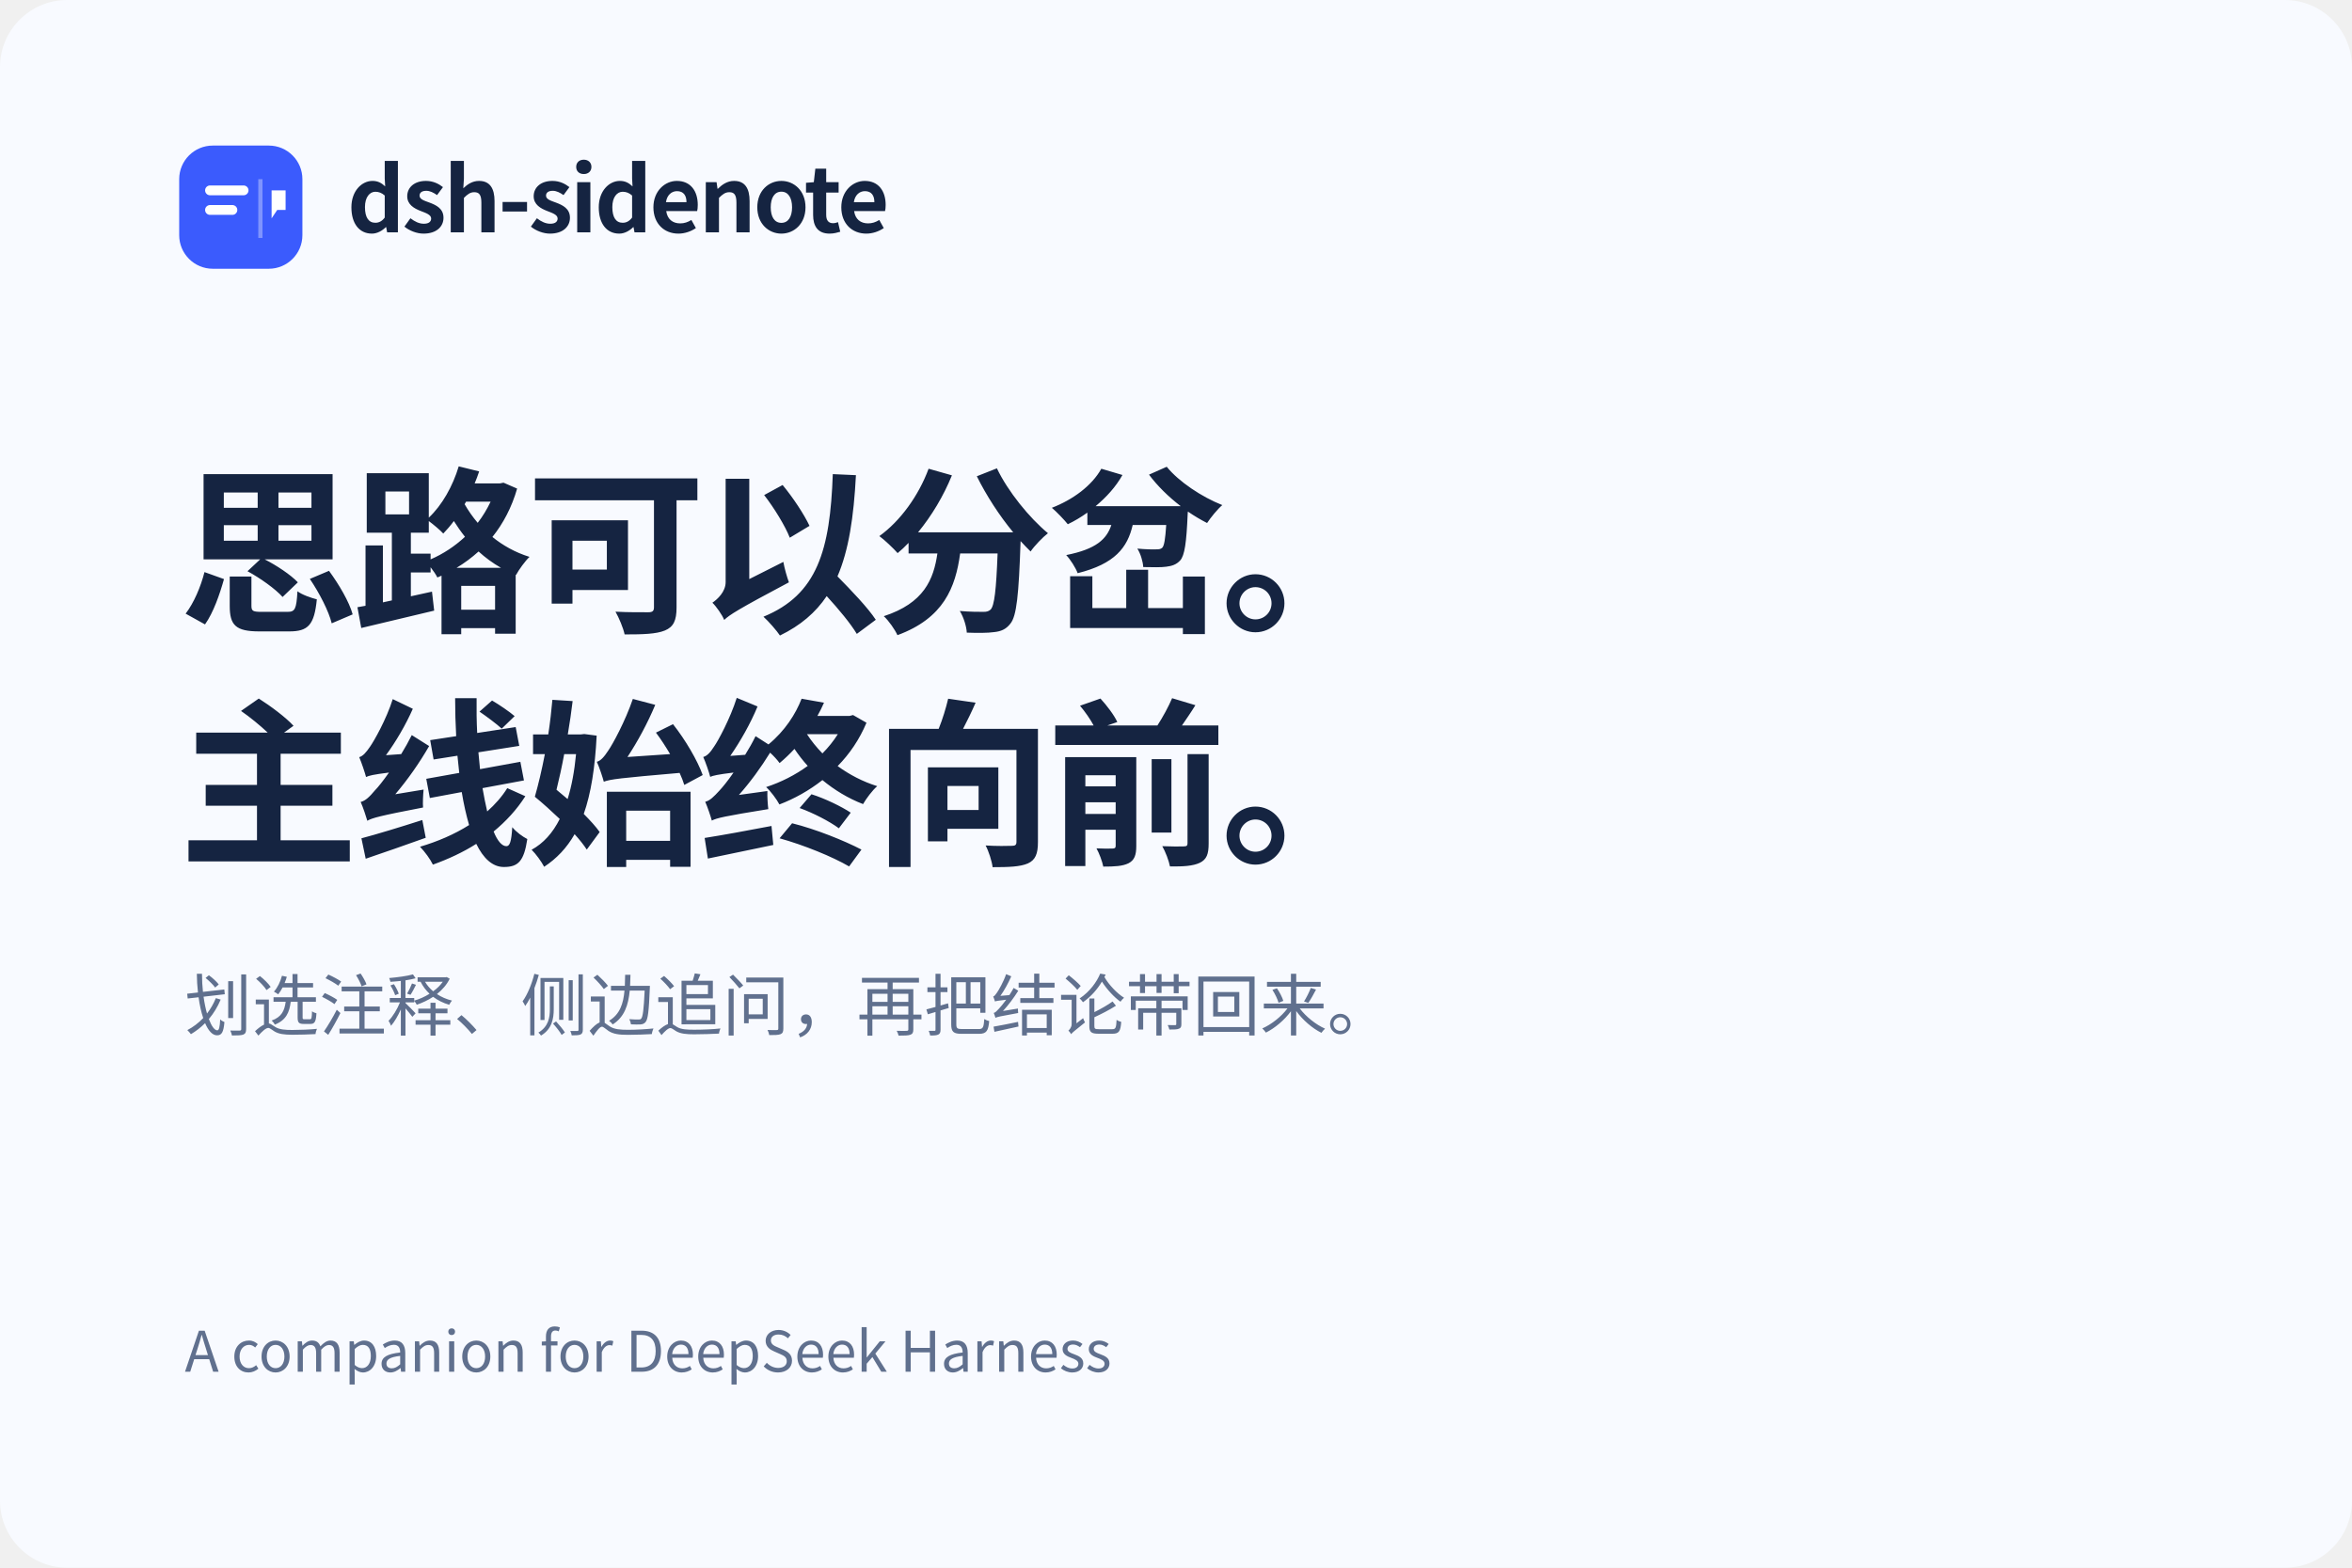
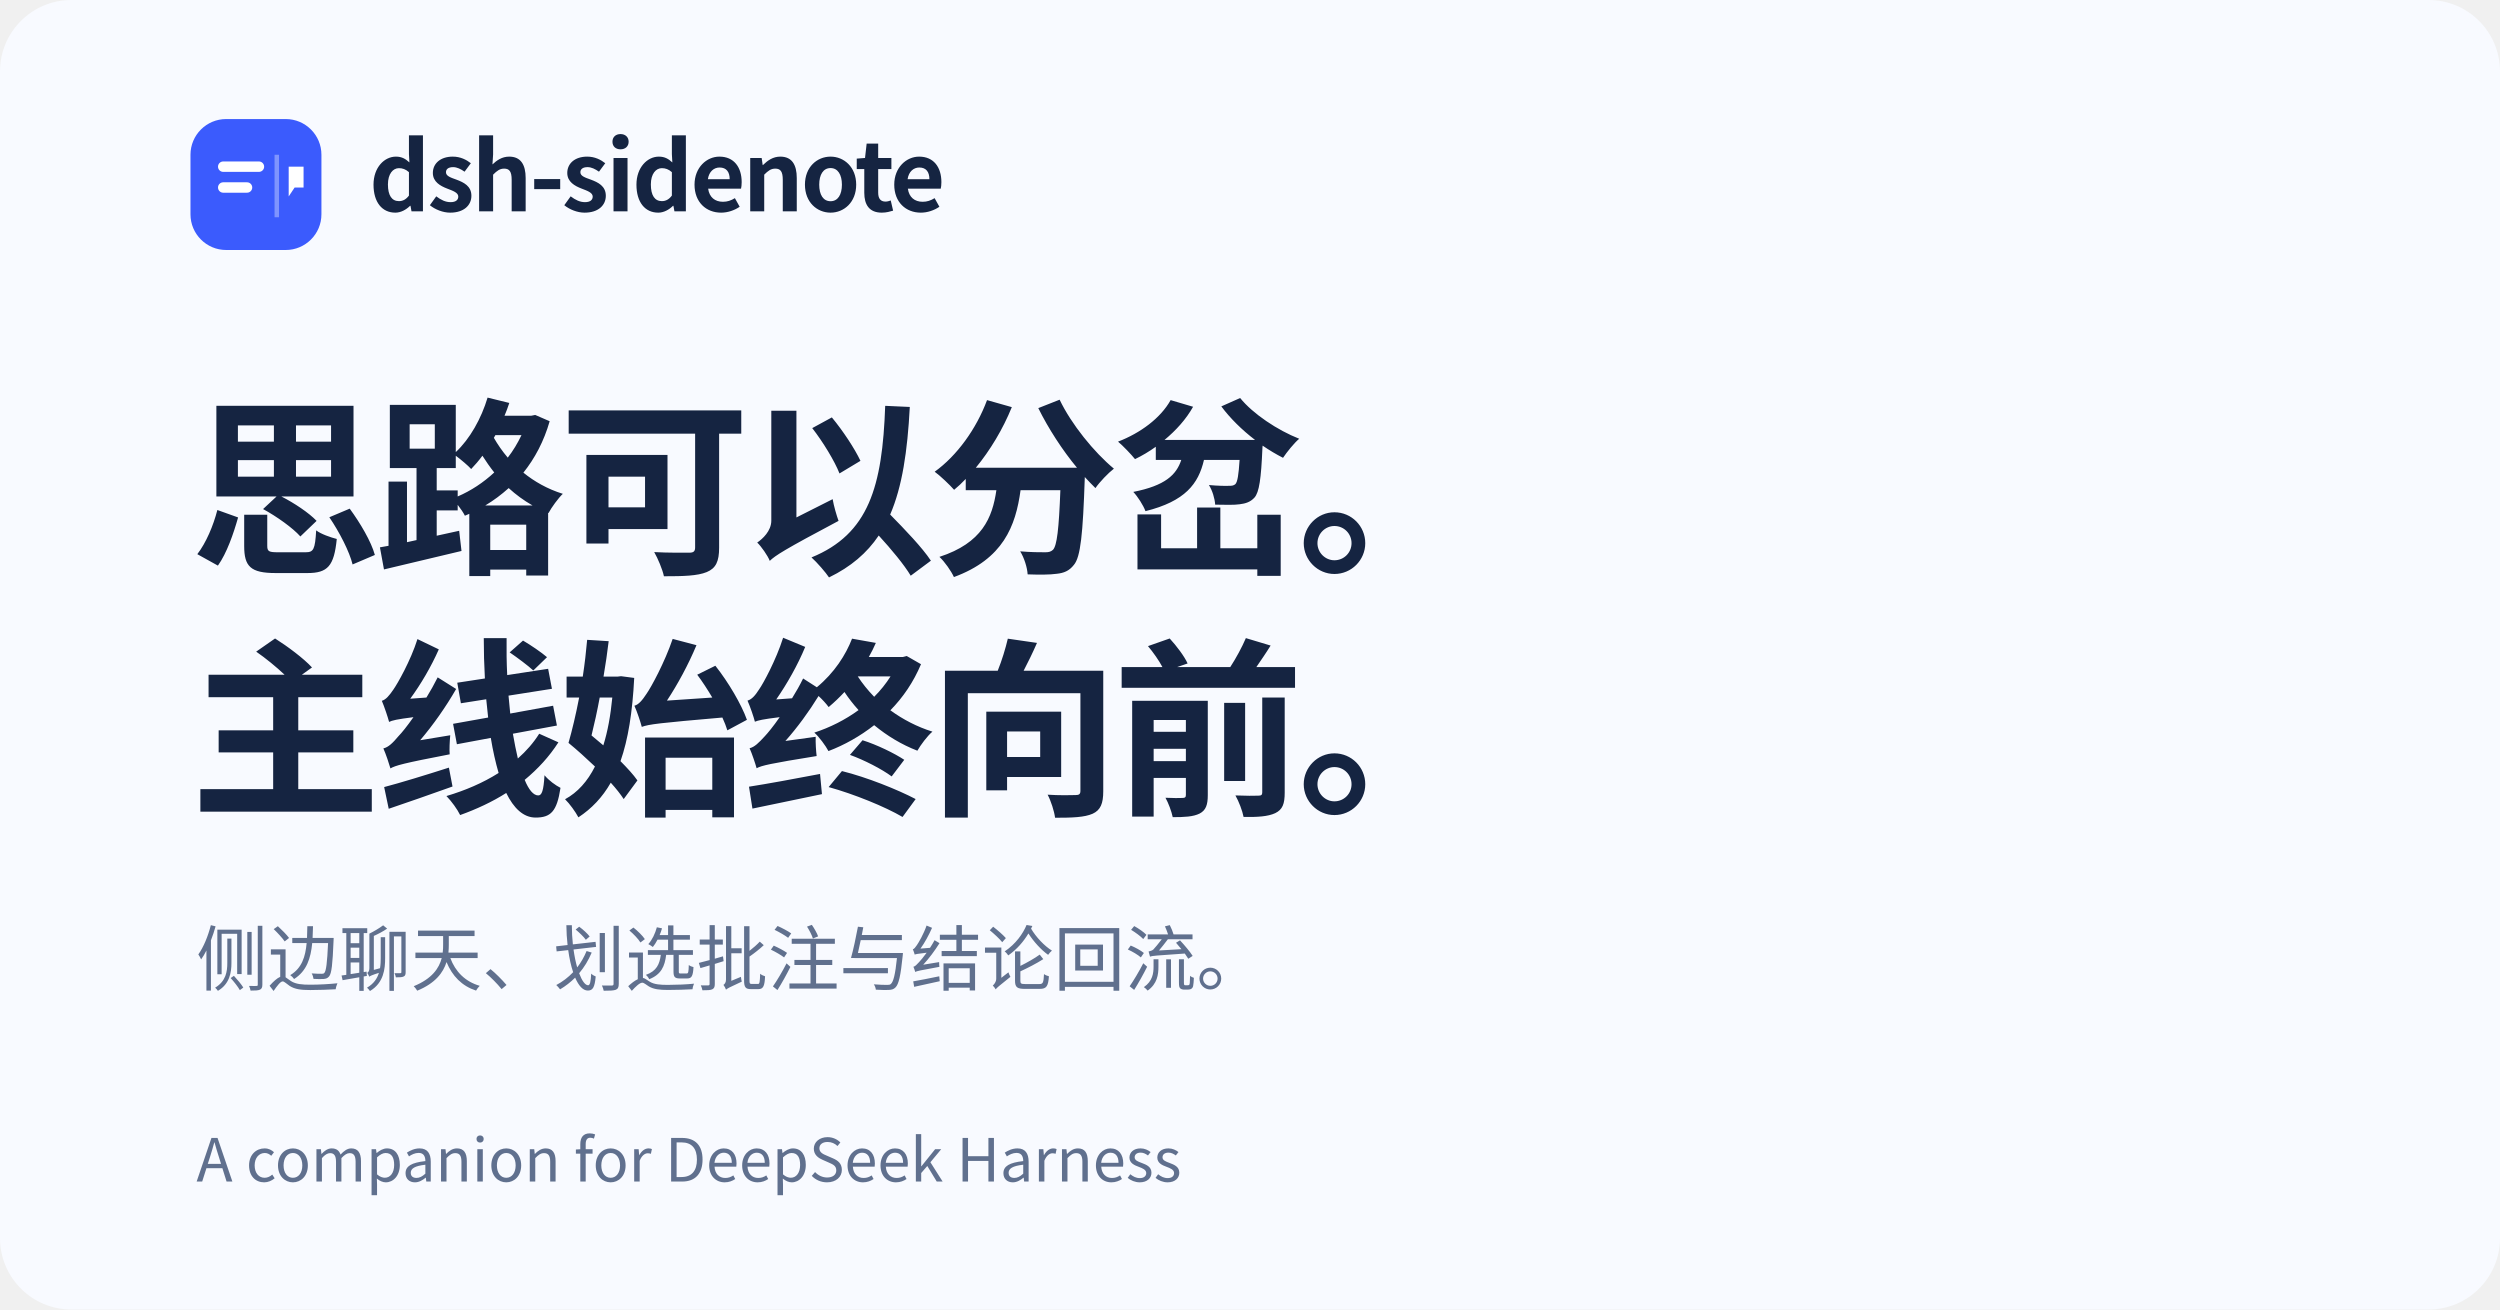
- <svg xmlns="http://www.w3.org/2000/svg" width="840" height="560" viewBox="0 0 840 560" role="img" aria-labelledby="title desc" xml:lang="zh-CN">
-   <rect width="840" height="560" rx="24" fill="#F8FAFF" />
-   <path d="M840 0h576a24 24 0 0 1 24 24v512a24 24 0 0 1-24 24H840Z" fill="#EAF0FF" />
+ <svg xmlns="http://www.w3.org/2000/svg" width="840" height="440" viewBox="0 0 840 440" role="img" aria-labelledby="title desc" xml:lang="zh-CN">
+   <rect width="840" height="440" rx="24" fill="#F8FAFF" />
+   <path d="M840 0h576a24 24 0 0 1 24 24v392a24 24 0 0 1-24 24H840Z" fill="#EAF0FF" />
  <g font-family="-apple-system, BlinkMacSystemFont, 'Segoe UI', 'PingFang SC', 'Noto Sans CJK SC', sans-serif">
-     <g transform="translate(64 52)">
+     <g transform="translate(64 40)">
      <rect width="44" height="44" rx="12" fill="#3B5BFD" />
      <path d="M11 16h12m-12 7h8" stroke="white" stroke-width="3.5" stroke-linecap="round" />
      <path d="M29 12v21" stroke="white" stroke-opacity=".35" stroke-width="1.5" />
      <path d="M33 16h5v7h-3l-2 3Z" fill="white" />
      <text x="60" y="31" font-size="32" font-weight="650" letter-spacing="-1" fill="#152441">dsh-sidenote</text>
    </g>
-     <text x="64" y="221" fill="#152441" font-size="64" font-weight="700" letter-spacing="-2">思路可以分岔。</text>
-     <text x="64" y="304" fill="#152441" font-size="64" font-weight="700" letter-spacing="-2">主线始终向前。</text>
-     <text x="66" y="368" fill="#60708E" font-size="24">划选注释、侧边追问，再把结论带回来。</text>
-     <text x="66" y="490" fill="#60708E" font-size="20">A companion for DeepSeek Harness</text>
-     <path d="M908 185H1366" fill="none" stroke="#152441" stroke-width="6" stroke-linecap="round" />
-     <path d="M960 185C1012 185 988 366 1060 366H1160C1236 366 1228 185 1304 185" fill="none" stroke="#3B5BFD" stroke-width="6" stroke-linecap="round" />
-     <path d="m1354 175 12 10-12 10" fill="none" stroke="#152441" stroke-width="4" stroke-linecap="round" stroke-linejoin="round" />
-     <circle cx="960" cy="185" r="11" fill="#F8FAFF" stroke="#152441" stroke-width="5" />
-     <circle cx="1304" cy="185" r="11" fill="#F8FAFF" stroke="#152441" stroke-width="5" />
-     <rect x="924" y="111" width="134" height="42" rx="21" fill="#152441" />
-     <text x="991" y="139" fill="white" font-size="18" font-weight="600" text-anchor="middle">主对话</text>
-     <rect x="1019" y="308" width="184" height="112" rx="18" fill="white" stroke="#C9D5FA" stroke-width="1.5" />
-     <path d="M1043 335h24m-24 9h15" stroke="#3B5BFD" stroke-width="3" stroke-linecap="round" />
-     <text x="1042" y="388" fill="#152441" font-size="23" font-weight="600">侧边追问</text>
-     <rect x="1211" y="227" width="172" height="43" rx="21.5" fill="#DDE6FF" />
-     <text x="1297" y="255" fill="#304DCE" font-size="18" font-weight="600" text-anchor="middle">结论回流</text>
+     <text x="64" y="188" fill="#152441" font-size="64" font-weight="700" letter-spacing="-2">思路可以分岔。</text>
+     <text x="64" y="269" fill="#152441" font-size="64" font-weight="700" letter-spacing="-2">主线始终向前。</text>
+     <text x="66" y="331" fill="#60708E" font-size="24">侧边聊天、划选批注与结论回流。</text>
+     <text x="66" y="397" fill="#60708E" font-size="20">A companion for DeepSeek Harness</text>
+     <g fill="none" stroke="#3B5BFD" stroke-width="3.5" stroke-linecap="round" stroke-linejoin="round">
+       <path d="M918 88h42a8 8 0 0 1 8 8v28a8 8 0 0 1-8 8h-20l-16 13v-13h-6a8 8 0 0 1-8-8V96a8 8 0 0 1 8-8Z" />
+       <path d="M923 103h31m-31 12h21" />
+       <path d="M915 198h45m-45 16h29m-29 16h18" />
+       <path d="m948 238 16-16 8 8-16 16-12 4Z" />
+       <path d="M918 306v50m45-25h-34m12-12-12 12 12 12" />
+     </g>
+     <g fill="#152441" font-size="30" font-weight="600">
+       <text x="1006" y="126">侧边聊天</text>
+       <text x="1006" y="234">划选批注</text>
+       <text x="1006" y="342">结论回流</text>
+     </g>
  </g>
</svg>
